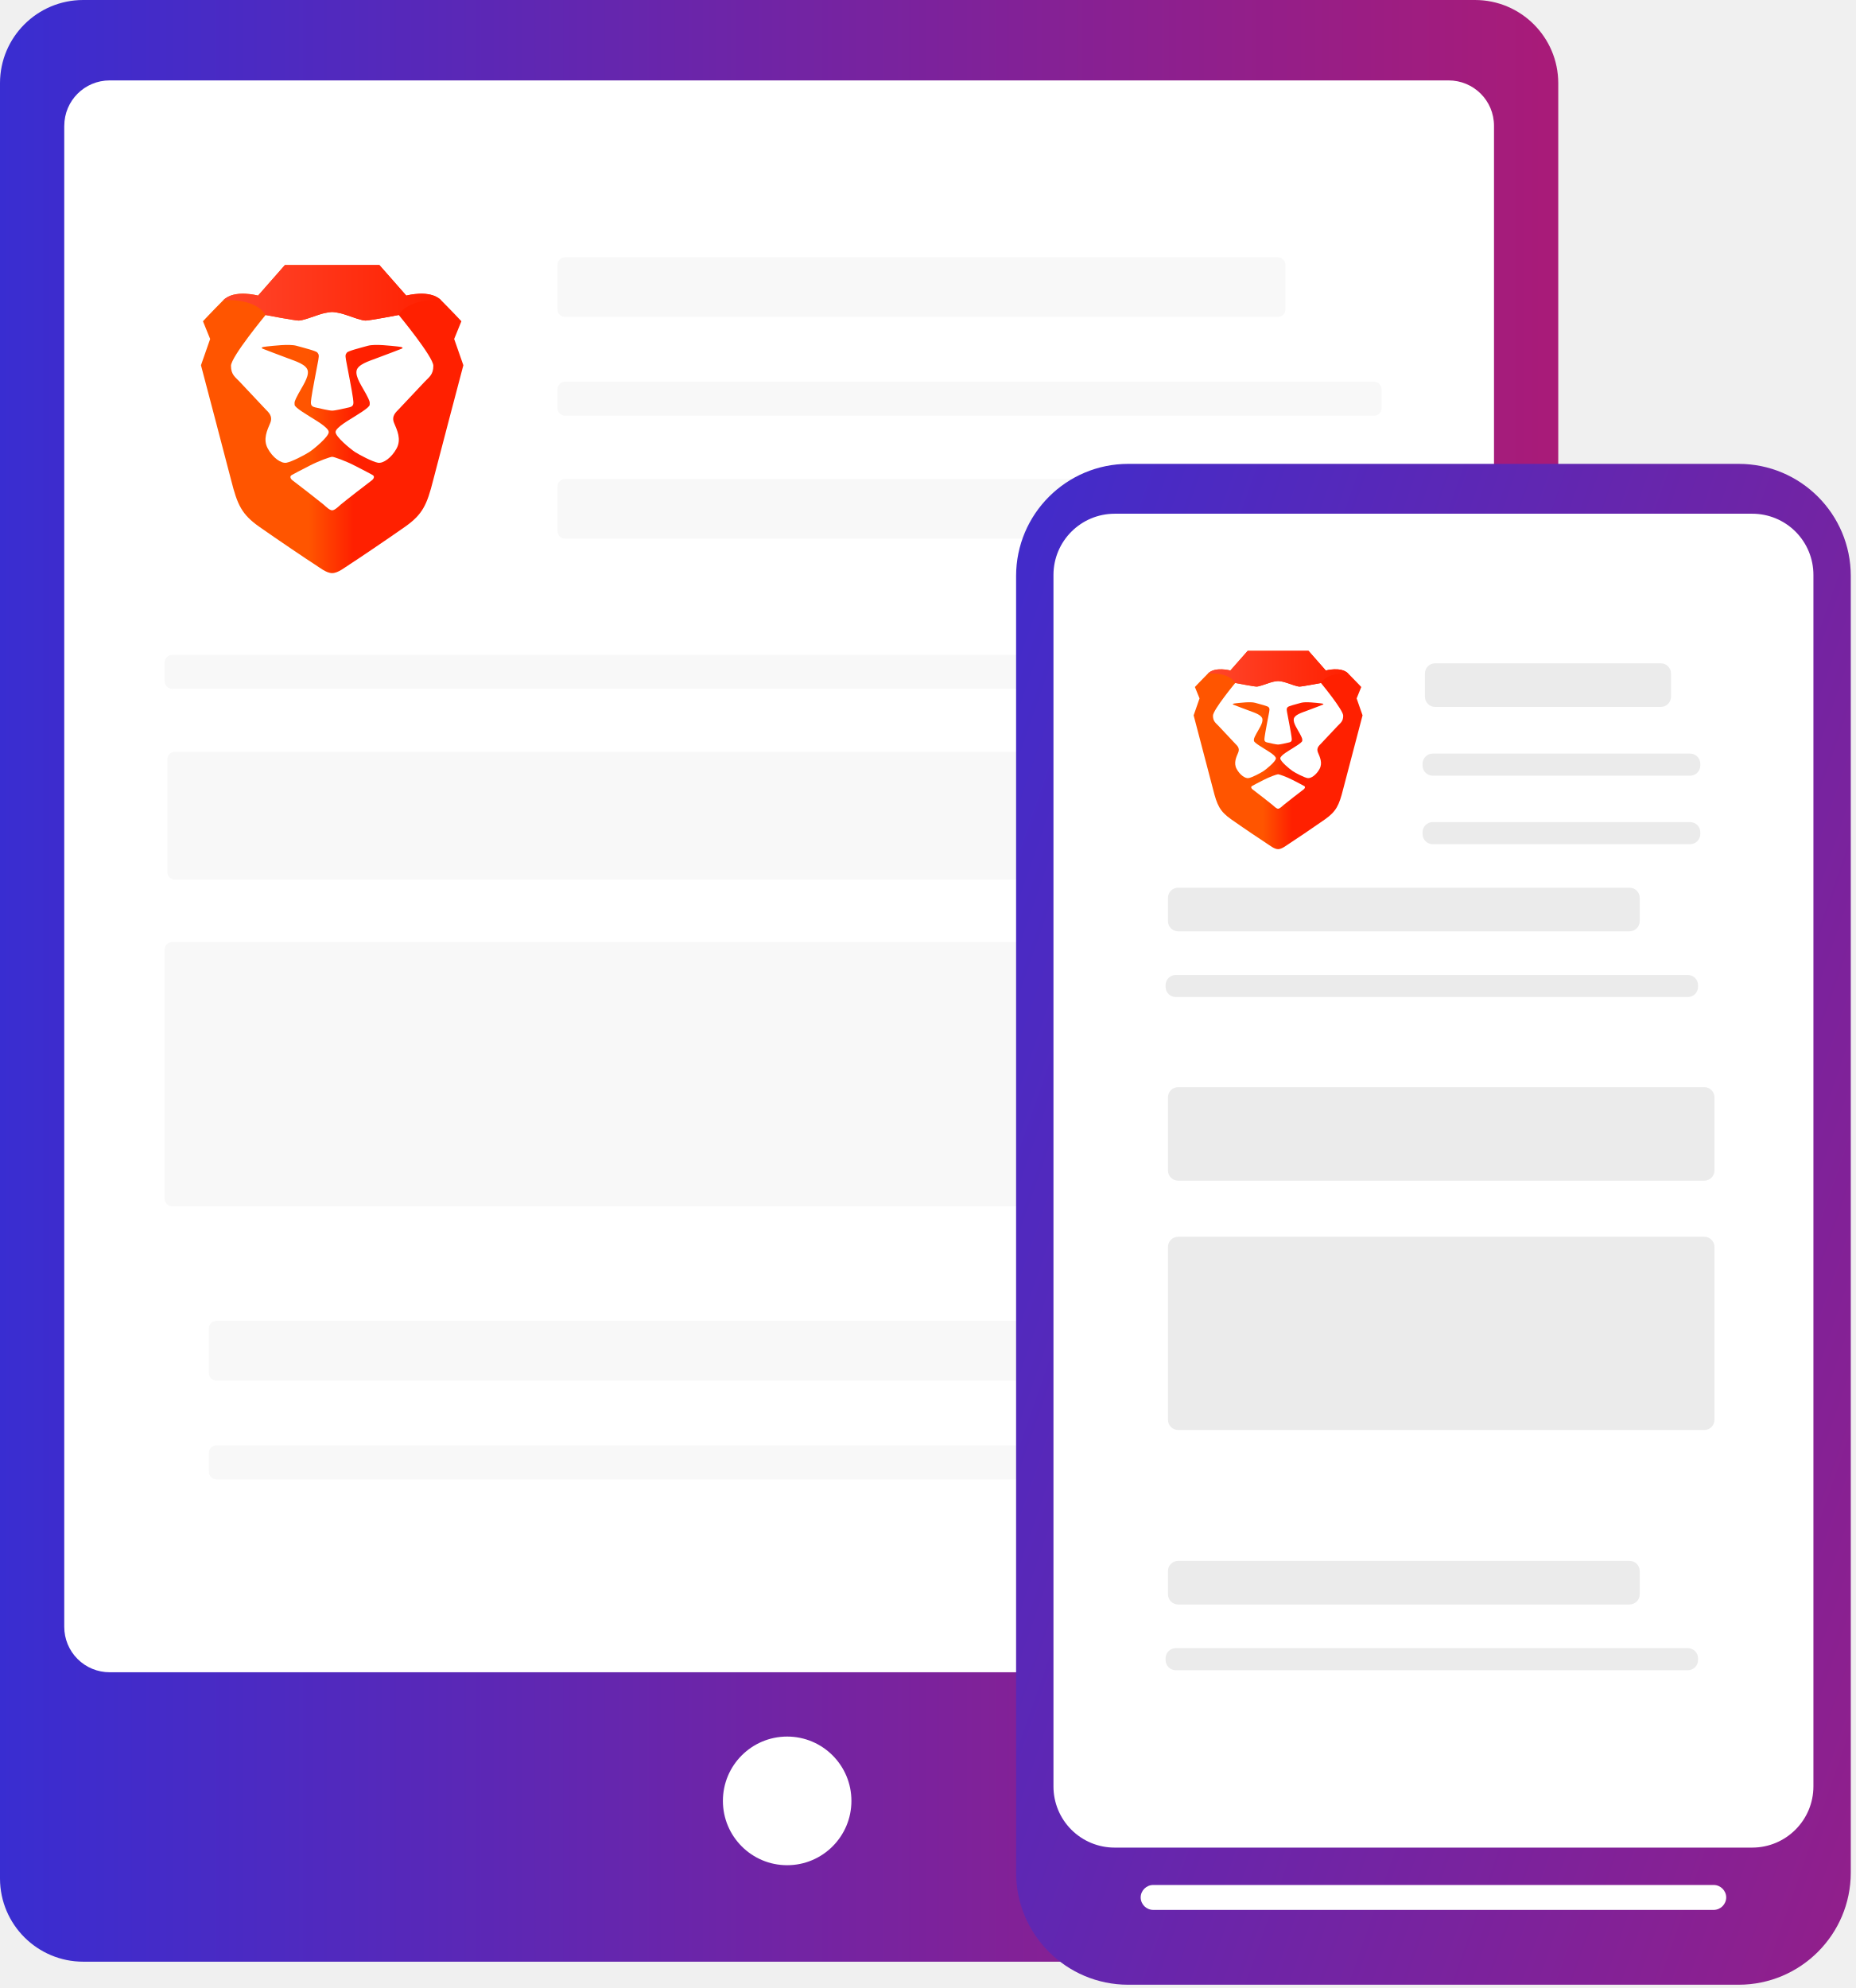
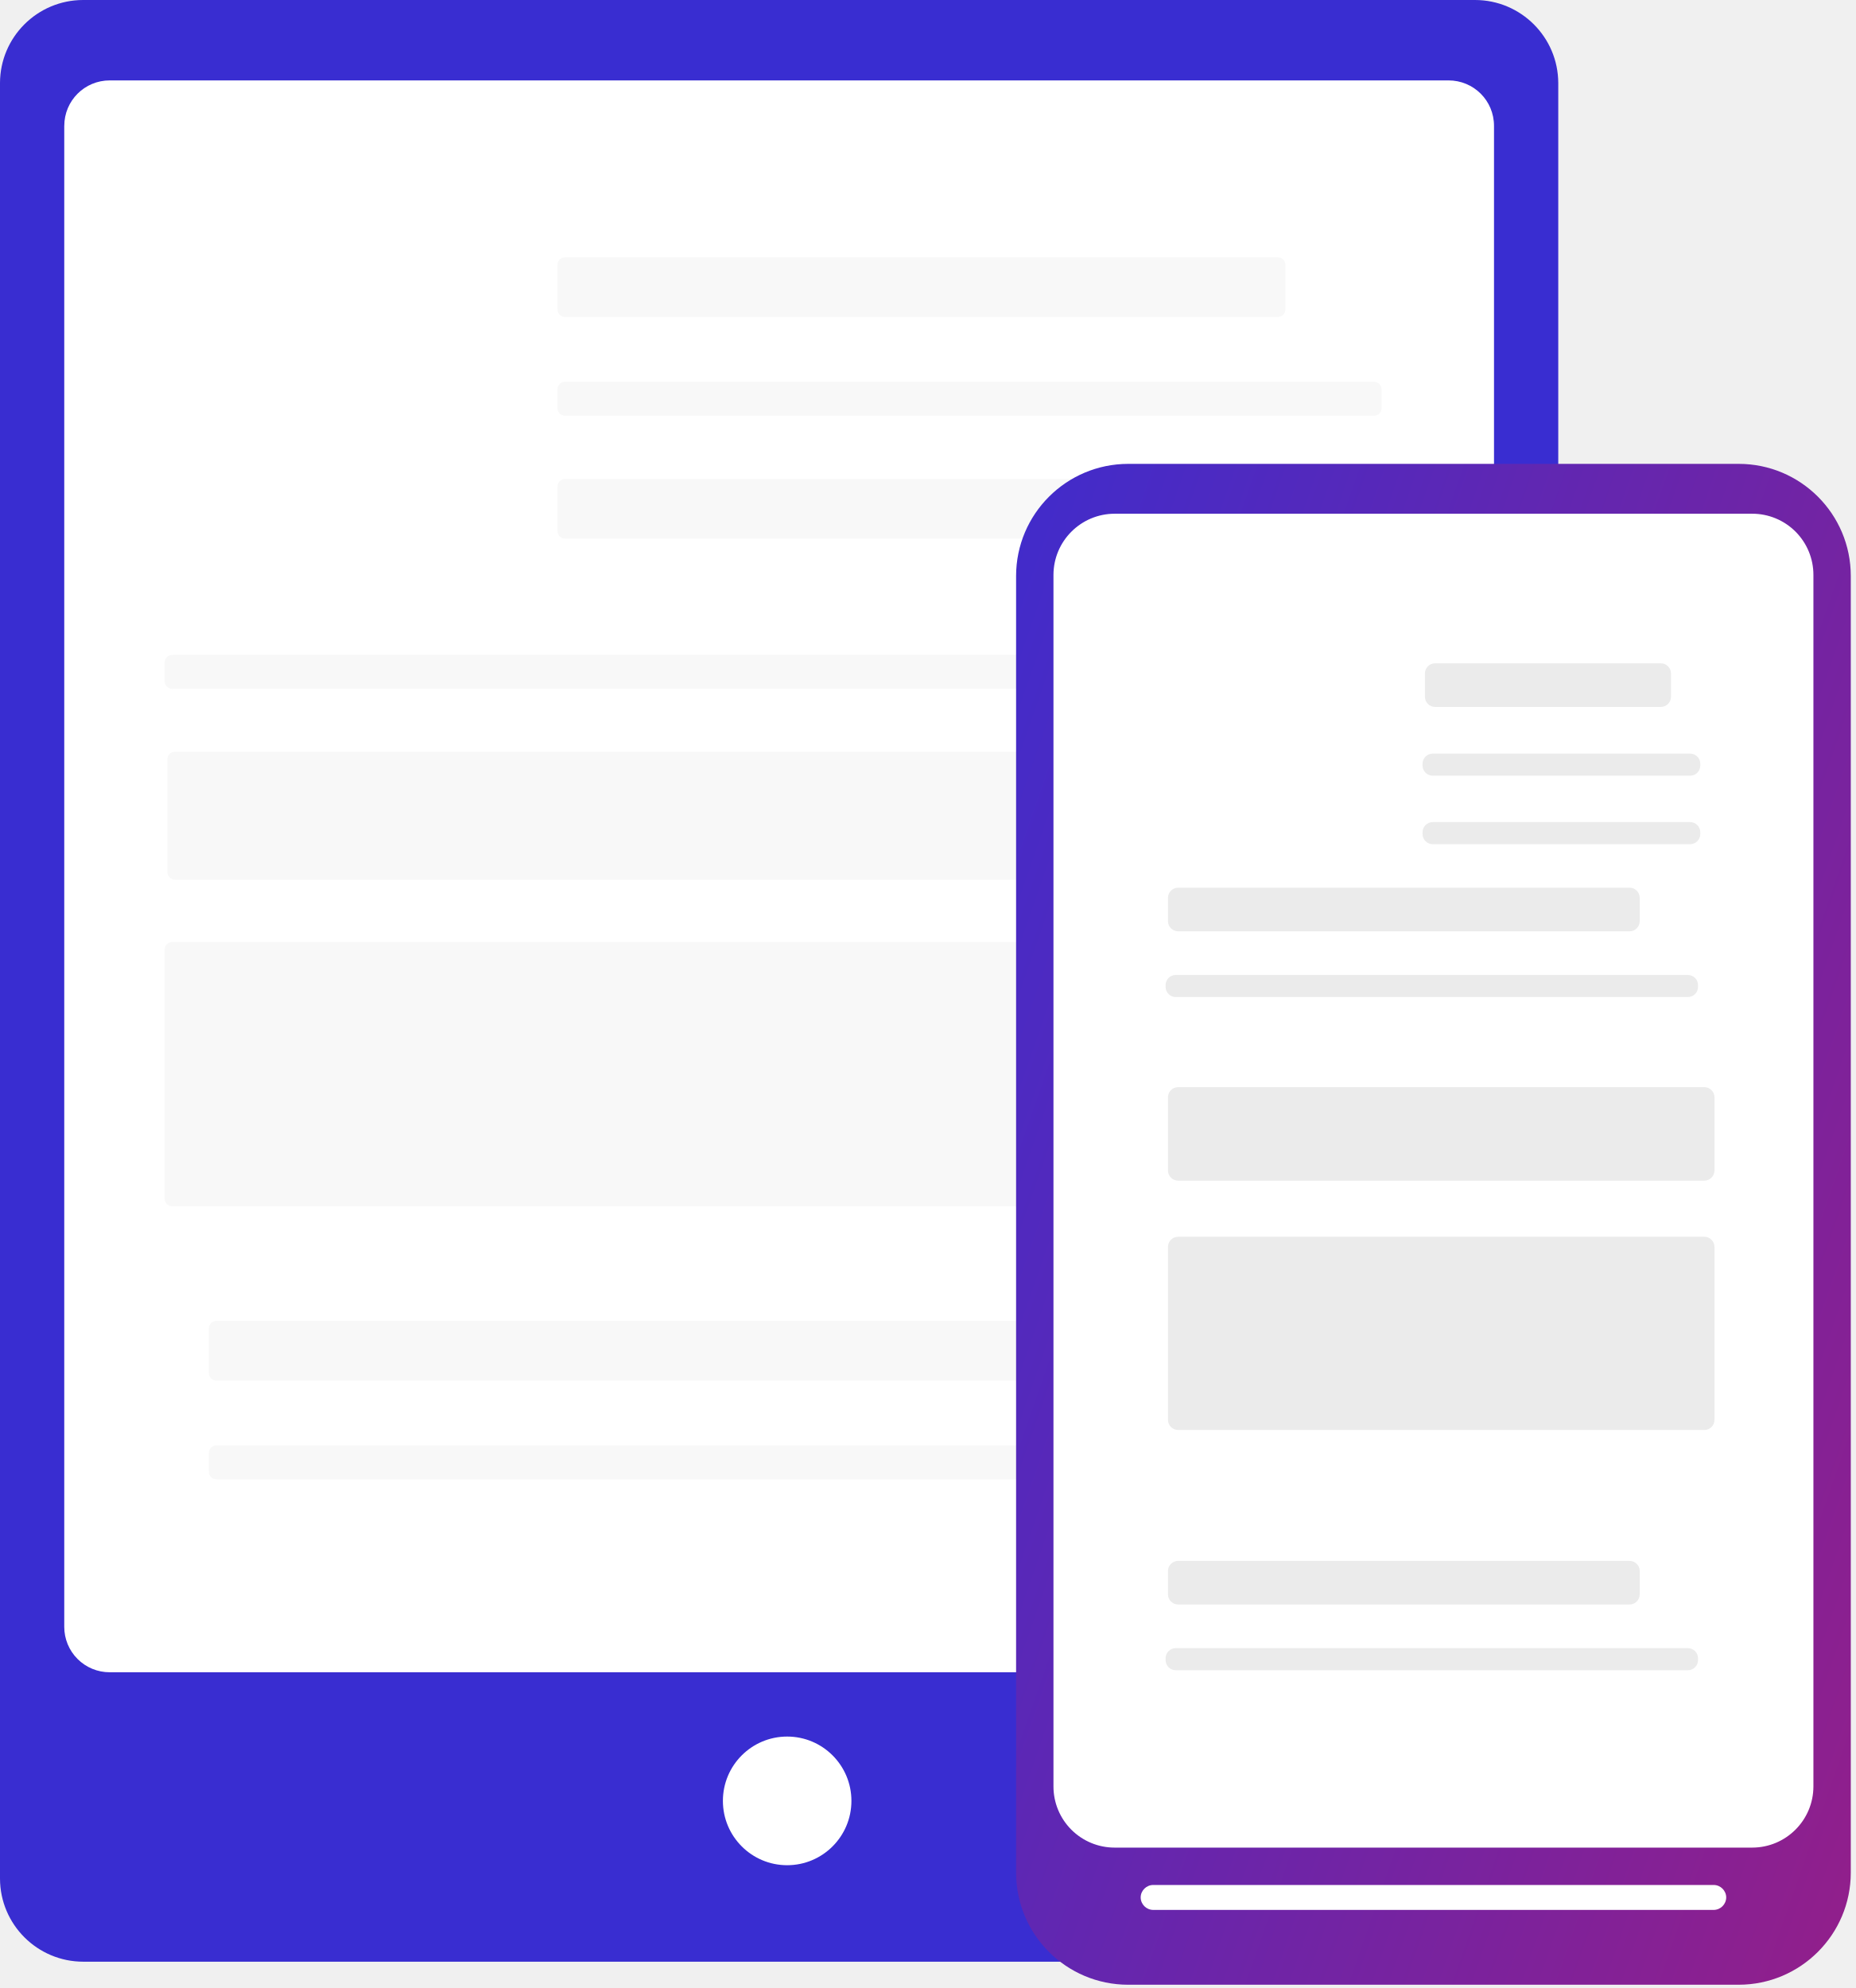
<svg xmlns="http://www.w3.org/2000/svg" xmlns:xlink="http://www.w3.org/1999/xlink" viewBox="0 0 84 90">
  <defs>
    <linearGradient id="a" x1=".643%" x2="99.357%" y1="49.357%" y2="49.357%">
      <stop offset="0%" stop-color="#392DD1" />
-       <stop offset="100%" stop-color="#A91B78" />
-     </linearGradient>
-     <linearGradient id="b" x1="0%" y1="50.706%" y2="50.706%">
-       <stop offset="0%" stop-color="#F50" />
-       <stop offset="40.988%" stop-color="#F50" />
-       <stop offset="58.198%" stop-color="#FF2000" />
-       <stop offset="100%" stop-color="#FF2000" />
-     </linearGradient>
-     <linearGradient id="c" x1="2.148%" y1="50.706%" y2="50.706%">
-       <stop offset="0%" stop-color="#FF452A" />
-       <stop offset="100%" stop-color="#FF2000" />
    </linearGradient>
    <path id="d" d="M9.295 1.383L8.078 0H3.8L2.584 1.383s-1.07-.297-1.574.208c0 0 1.425-.129 1.915.67 0 0 1.322.252 1.5.252.178 0 .564-.149.92-.268.357-.119.594-.12.594-.12s.238.001.594.12c.357.12.743.268.92.268.18 0 1.5-.253 1.5-.253.49-.798 1.916-.669 1.916-.669-.505-.505-1.574-.208-1.574-.208" />
    <linearGradient id="e" x1="-18.33%" x2="139.352%" y1="7.408%" y2="107.403%">
      <stop offset="0%" stop-color="#392DD1" />
      <stop offset="100%" stop-color="#A91B78" />
    </linearGradient>
    <path id="f" d="M5.983.89L5.2 0H2.447l-.784.89S.975.7.65 1.024c0 0 .917-.083 1.233.43 0 0 .85.164.965.164.115 0 .363-.096.593-.173.23-.076.382-.077.382-.077s.153 0 .382.077c.23.077.478.173.593.173.115 0 .965-.163.965-.163.316-.514 1.233-.43 1.233-.43C6.671.698 5.983.89 5.983.89" />
  </defs>
  <g fill="none" fill-rule="evenodd">
    <path fill="url(#a)" d="M0 3.76A3.767 3.767 0 0 1 3.768 0h63.01a3.771 3.771 0 0 1 3.767 3.76v81.29a3.767 3.767 0 0 1-3.767 3.759H3.768A3.771 3.771 0 0 1 0 85.049V3.76z" />
    <path fill="#FFF" d="M2.91 5.7c0-1.138.914-2.06 2.061-2.06h60.603c1.14 0 2.062.91 2.062 2.06v67.946c0 1.138-.915 2.06-2.062 2.06H4.971a2.054 2.054 0 0 1-2.062-2.06V5.7z" />
    <g fill="#F1F1F1" fill-rule="nonzero" opacity=".519" transform="translate(7.455 11.647)">
      <rect width="32.953" height="2.702" x="17.784" rx=".342" />
      <rect width="32.106" height="2.702" x="17.784" y="10.036" rx=".342" />
      <rect width="45.69" height="2.702" x="2" y="48.152" rx=".342" />
      <rect width="54.805" height="5.79" x=".124" y="22.388" rx=".342" />
      <rect width="54.929" height="11.966" y="31" rx=".342" />
      <rect width="37.307" height="1.537" x="17.784" y="5.635" rx=".342" />
      <rect width="53.387" height="1.537" y="18" rx=".342" />
      <rect width="51.559" height="1.537" x="2" y="53.787" rx=".342" />
    </g>
    <ellipse cx="35.636" cy="81.529" fill="#FFF" fill-rule="nonzero" rx="2.909" ry="2.912" />
    <g transform="translate(9.098 12)">
      <path fill="url(#b)" d="M11.463 3.346l.327-.803s-.416-.446-.92-.952c-.506-.505-1.575-.208-1.575-.208L8.078 0H3.8L2.584 1.383s-1.07-.297-1.574.208c-.505.506-.92.952-.92.952l.326.803L0 4.535s1.223 4.637 1.366 5.203c.282 1.115.475 1.547 1.277 2.112.802.564 2.257 1.546 2.495 1.694.237.149.534.402.801.402.268 0 .565-.253.802-.402.238-.148 1.693-1.13 2.495-1.694.802-.565.995-.997 1.277-2.112.143-.566 1.366-5.203 1.366-5.203l-.416-1.19z" />
      <path fill="#FFF" d="M8.954 2.26s1.566 1.896 1.566 2.3c0 .406-.197.513-.395.724L8.95 6.532c-.11.118-.342.297-.206.62.136.322.337.732.114 1.148-.224.416-.606.694-.85.648-.246-.046-.821-.347-1.033-.484-.212-.138-.882-.692-.882-.904 0-.211.693-.592.821-.678.128-.087.712-.421.724-.553.012-.13.008-.17-.165-.494-.172-.324-.482-.757-.43-1.045.05-.289.552-.438.909-.573.357-.136 1.045-.39 1.131-.43.086-.04.064-.078-.197-.103-.26-.024-.999-.122-1.332-.03-.333.093-.902.235-.948.31-.046.075-.087.077-.04.336.048.259.292 1.5.315 1.72.024.221.07.367-.167.421-.238.054-.637.149-.775.149-.137 0-.537-.095-.774-.149-.238-.054-.191-.2-.168-.42.024-.221.268-1.462.315-1.72.047-.26.007-.262-.04-.337-.045-.075-.614-.217-.948-.31-.333-.092-1.071.006-1.332.03-.26.025-.282.063-.196.103.086.04.774.294 1.13.43.358.135.859.284.91.573.052.288-.258.72-.43 1.045-.173.325-.178.363-.166.494.012.132.597.466.725.553.128.086.82.467.82.678 0 .212-.67.766-.881.904-.212.137-.787.438-1.032.484-.245.046-.628-.232-.85-.648-.224-.416-.023-.826.113-1.148.136-.323-.095-.502-.207-.62L1.754 5.284c-.198-.211-.395-.318-.395-.723 0-.405 1.566-2.3 1.566-2.3s1.322.252 1.5.252c.178 0 .564-.149.92-.268.357-.119.594-.12.594-.12s.238.001.594.12c.357.12.743.268.92.268.18 0 1.5-.253 1.5-.253zM7.78 9.511c.097.06.037.175-.05.238-.09.062-1.276.983-1.391 1.084-.115.102-.285.27-.4.27-.115 0-.284-.168-.4-.27A72.063 72.063 0 0 0 4.15 9.75c-.088-.063-.147-.177-.05-.238.097-.06.4-.214.819-.43.418-.218.94-.402 1.021-.402.082 0 .603.184 1.022.401.418.217.722.37.819.431z" />
      <use fill="url(#c)" xlink:href="#d" />
    </g>
    <path fill="url(#e)" d="M0 5.077A5.08 5.08 0 0 1 5.077 0h27.635a5.076 5.076 0 0 1 5.076 5.077v58.698a5.08 5.08 0 0 1-5.076 5.077H5.077A5.076 5.076 0 0 1 0 63.775V5.077z" transform="translate(46 21)" />
    <path fill="#FFF" d="M47.692 26.029a2.774 2.774 0 0 1 2.772-2.772h28.86a2.767 2.767 0 0 1 2.772 2.772v54.843a2.774 2.774 0 0 1-2.771 2.772H50.464a2.767 2.767 0 0 1-2.772-2.772V26.03zM51.64 85.9c0-.311.262-.564.566-.564h25.376c.313 0 .566.262.566.564a.571.571 0 0 1-.566.565H52.206a.571.571 0 0 1-.566-.565z" />
    <g transform="translate(52.768 29.465)">
      <g fill="#EBEBEB" fill-rule="nonzero" transform="translate(.108 .564)">
        <rect width="11.14" height="1.975" x="11.633" rx=".461" />
        <rect width="21.357" height="1.975" y="10.158" rx=".461" />
        <rect width="21.357" height="1.975" y="40.634" rx=".461" />
        <rect width="24.741" height="4.233" y="19.188" rx=".461" />
        <rect width="24.741" height="8.748" y="25.961" rx=".461" />
      </g>
      <rect width="12.574" height="1" x="11.633" y="4.652" fill="#EBEBEB" fill-rule="nonzero" rx=".461" />
      <rect width="12.574" height="1" x="11.633" y="7.753" fill="#EBEBEB" fill-rule="nonzero" rx=".461" />
      <rect width="24.105" height="1" y="14.673" fill="#EBEBEB" fill-rule="nonzero" rx=".461" />
      <rect width="24.105" height="1" y="45.149" fill="#EBEBEB" fill-rule="nonzero" rx=".461" />
      <g transform="translate(1.27)">
        <path fill="url(#b)" d="M7.379 2.153l.21-.516s-.268-.287-.593-.613C6.671.7 5.983.89 5.983.89L5.2 0H2.447l-.784.89S.975.7.65 1.024c-.325.326-.593.613-.593.613l.21.516L0 2.92s.787 2.985.88 3.35c.18.717.305.995.821 1.358.516.364 1.453.996 1.606 1.091.153.096.344.259.516.259.172 0 .363-.163.516-.259.153-.095 1.09-.727 1.606-1.09.516-.364.64-.642.822-1.36.092-.364.88-3.349.88-3.349l-.268-.766z" />
        <path fill="#FFF" d="M5.763 1.455s1.008 1.22 1.008 1.48c0 .262-.126.33-.254.466l-.756.804c-.071.076-.22.19-.133.398.088.208.217.472.074.74-.144.268-.39.446-.548.417-.158-.03-.528-.224-.664-.312-.136-.089-.568-.445-.568-.581 0-.137.446-.382.529-.437.082-.056.458-.271.466-.356.007-.084.004-.11-.106-.318-.111-.209-.311-.488-.278-.673.033-.185.356-.282.586-.369.23-.087.672-.251.728-.277.055-.025.04-.05-.127-.065-.167-.016-.643-.08-.857-.02-.215.06-.581.151-.61.2-.03.048-.057.05-.026.216.03.166.187.965.202 1.107.016.142.045.236-.107.271-.153.035-.41.096-.499.096-.088 0-.346-.061-.498-.096-.153-.035-.123-.129-.108-.27.015-.143.172-.942.202-1.108.03-.167.005-.168-.025-.217-.03-.048-.396-.139-.61-.199-.215-.06-.69.004-.858.02-.167.016-.182.04-.126.065.055.026.498.19.728.277.23.087.552.184.585.369.034.185-.166.464-.277.673-.111.209-.114.234-.106.318.007.085.383.3.466.356.082.055.528.3.528.437 0 .136-.431.492-.568.58-.136.09-.506.283-.664.313-.158.03-.404-.15-.547-.417-.144-.268-.015-.532.073-.74.087-.207-.061-.322-.133-.398L1.129 3.4c-.127-.136-.254-.204-.254-.465s1.008-1.481 1.008-1.481.85.163.965.163c.115 0 .363-.096.593-.173.23-.076.382-.077.382-.077s.153 0 .382.077c.23.077.478.173.593.173.115 0 .965-.163.965-.163zm-.755 4.667c.062.04.024.113-.033.153-.057.04-.82.633-.895.698-.074.066-.183.174-.257.174-.074 0-.183-.108-.257-.174a46.386 46.386 0 0 0-.895-.698c-.057-.04-.095-.114-.032-.153.062-.039.257-.138.527-.277.269-.14.605-.258.657-.258.053 0 .388.118.658.258.269.14.464.238.527.277z" />
        <use fill="url(#c)" xlink:href="#f" />
      </g>
    </g>
  </g>
</svg>
